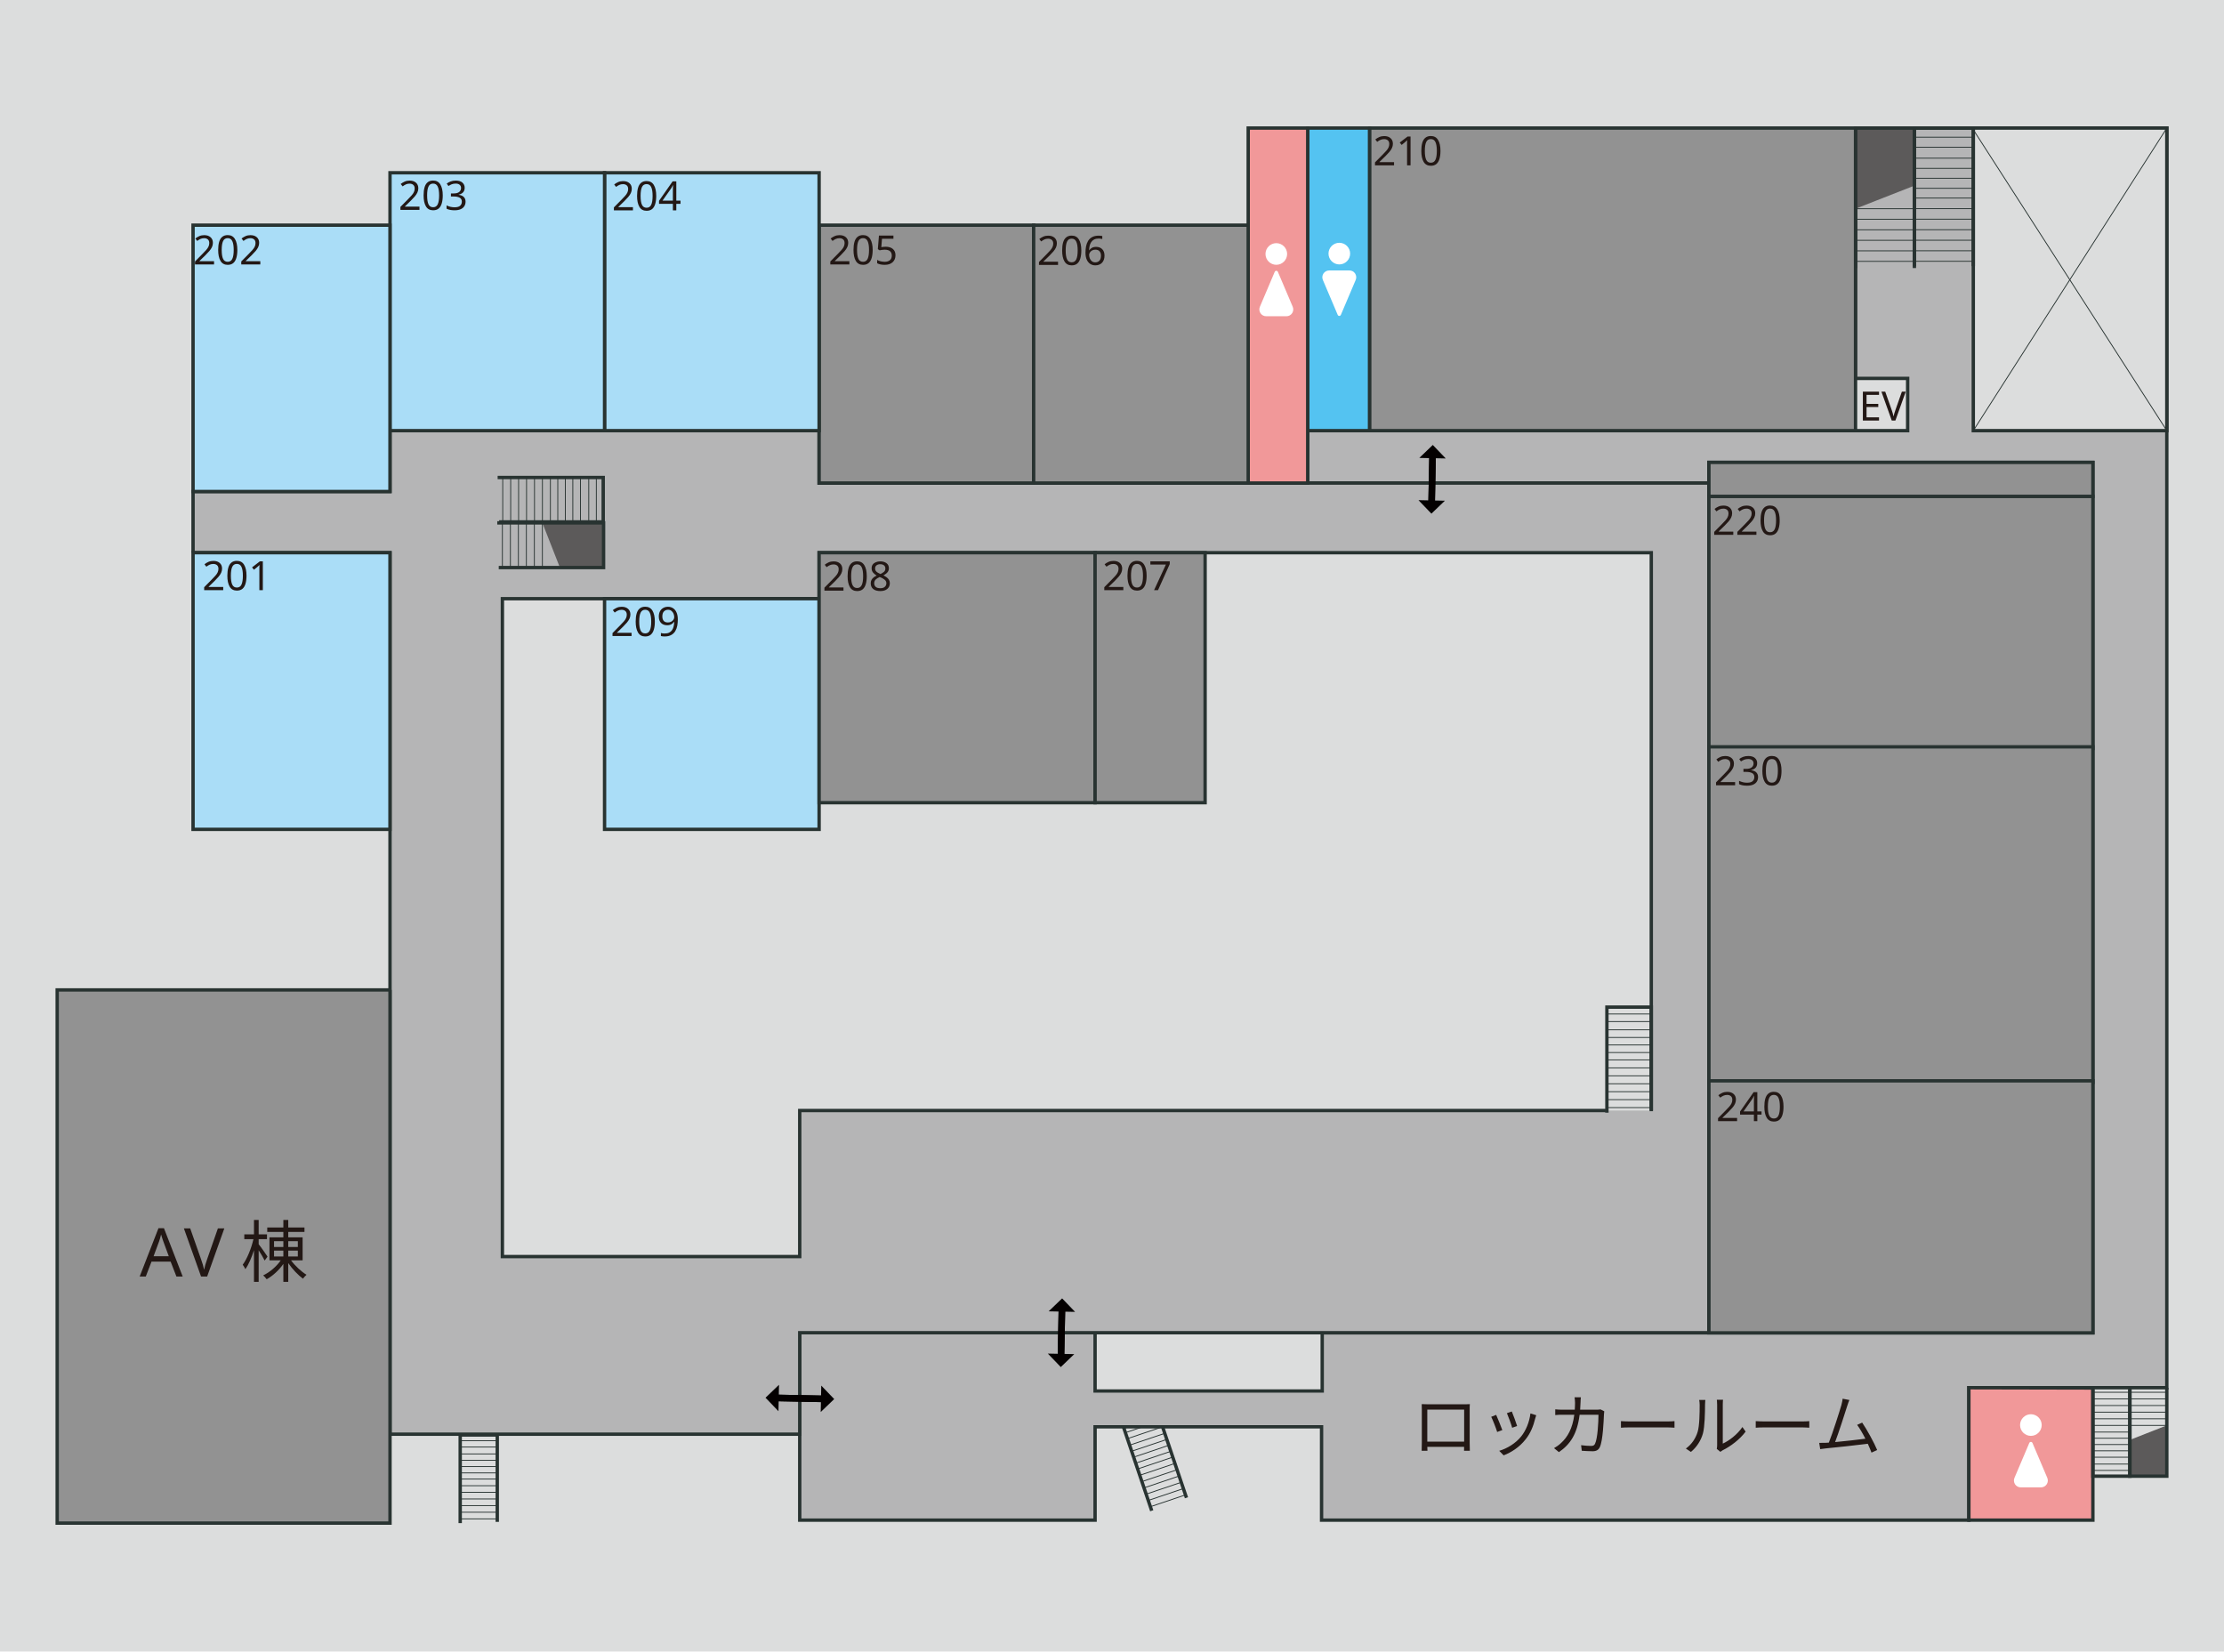
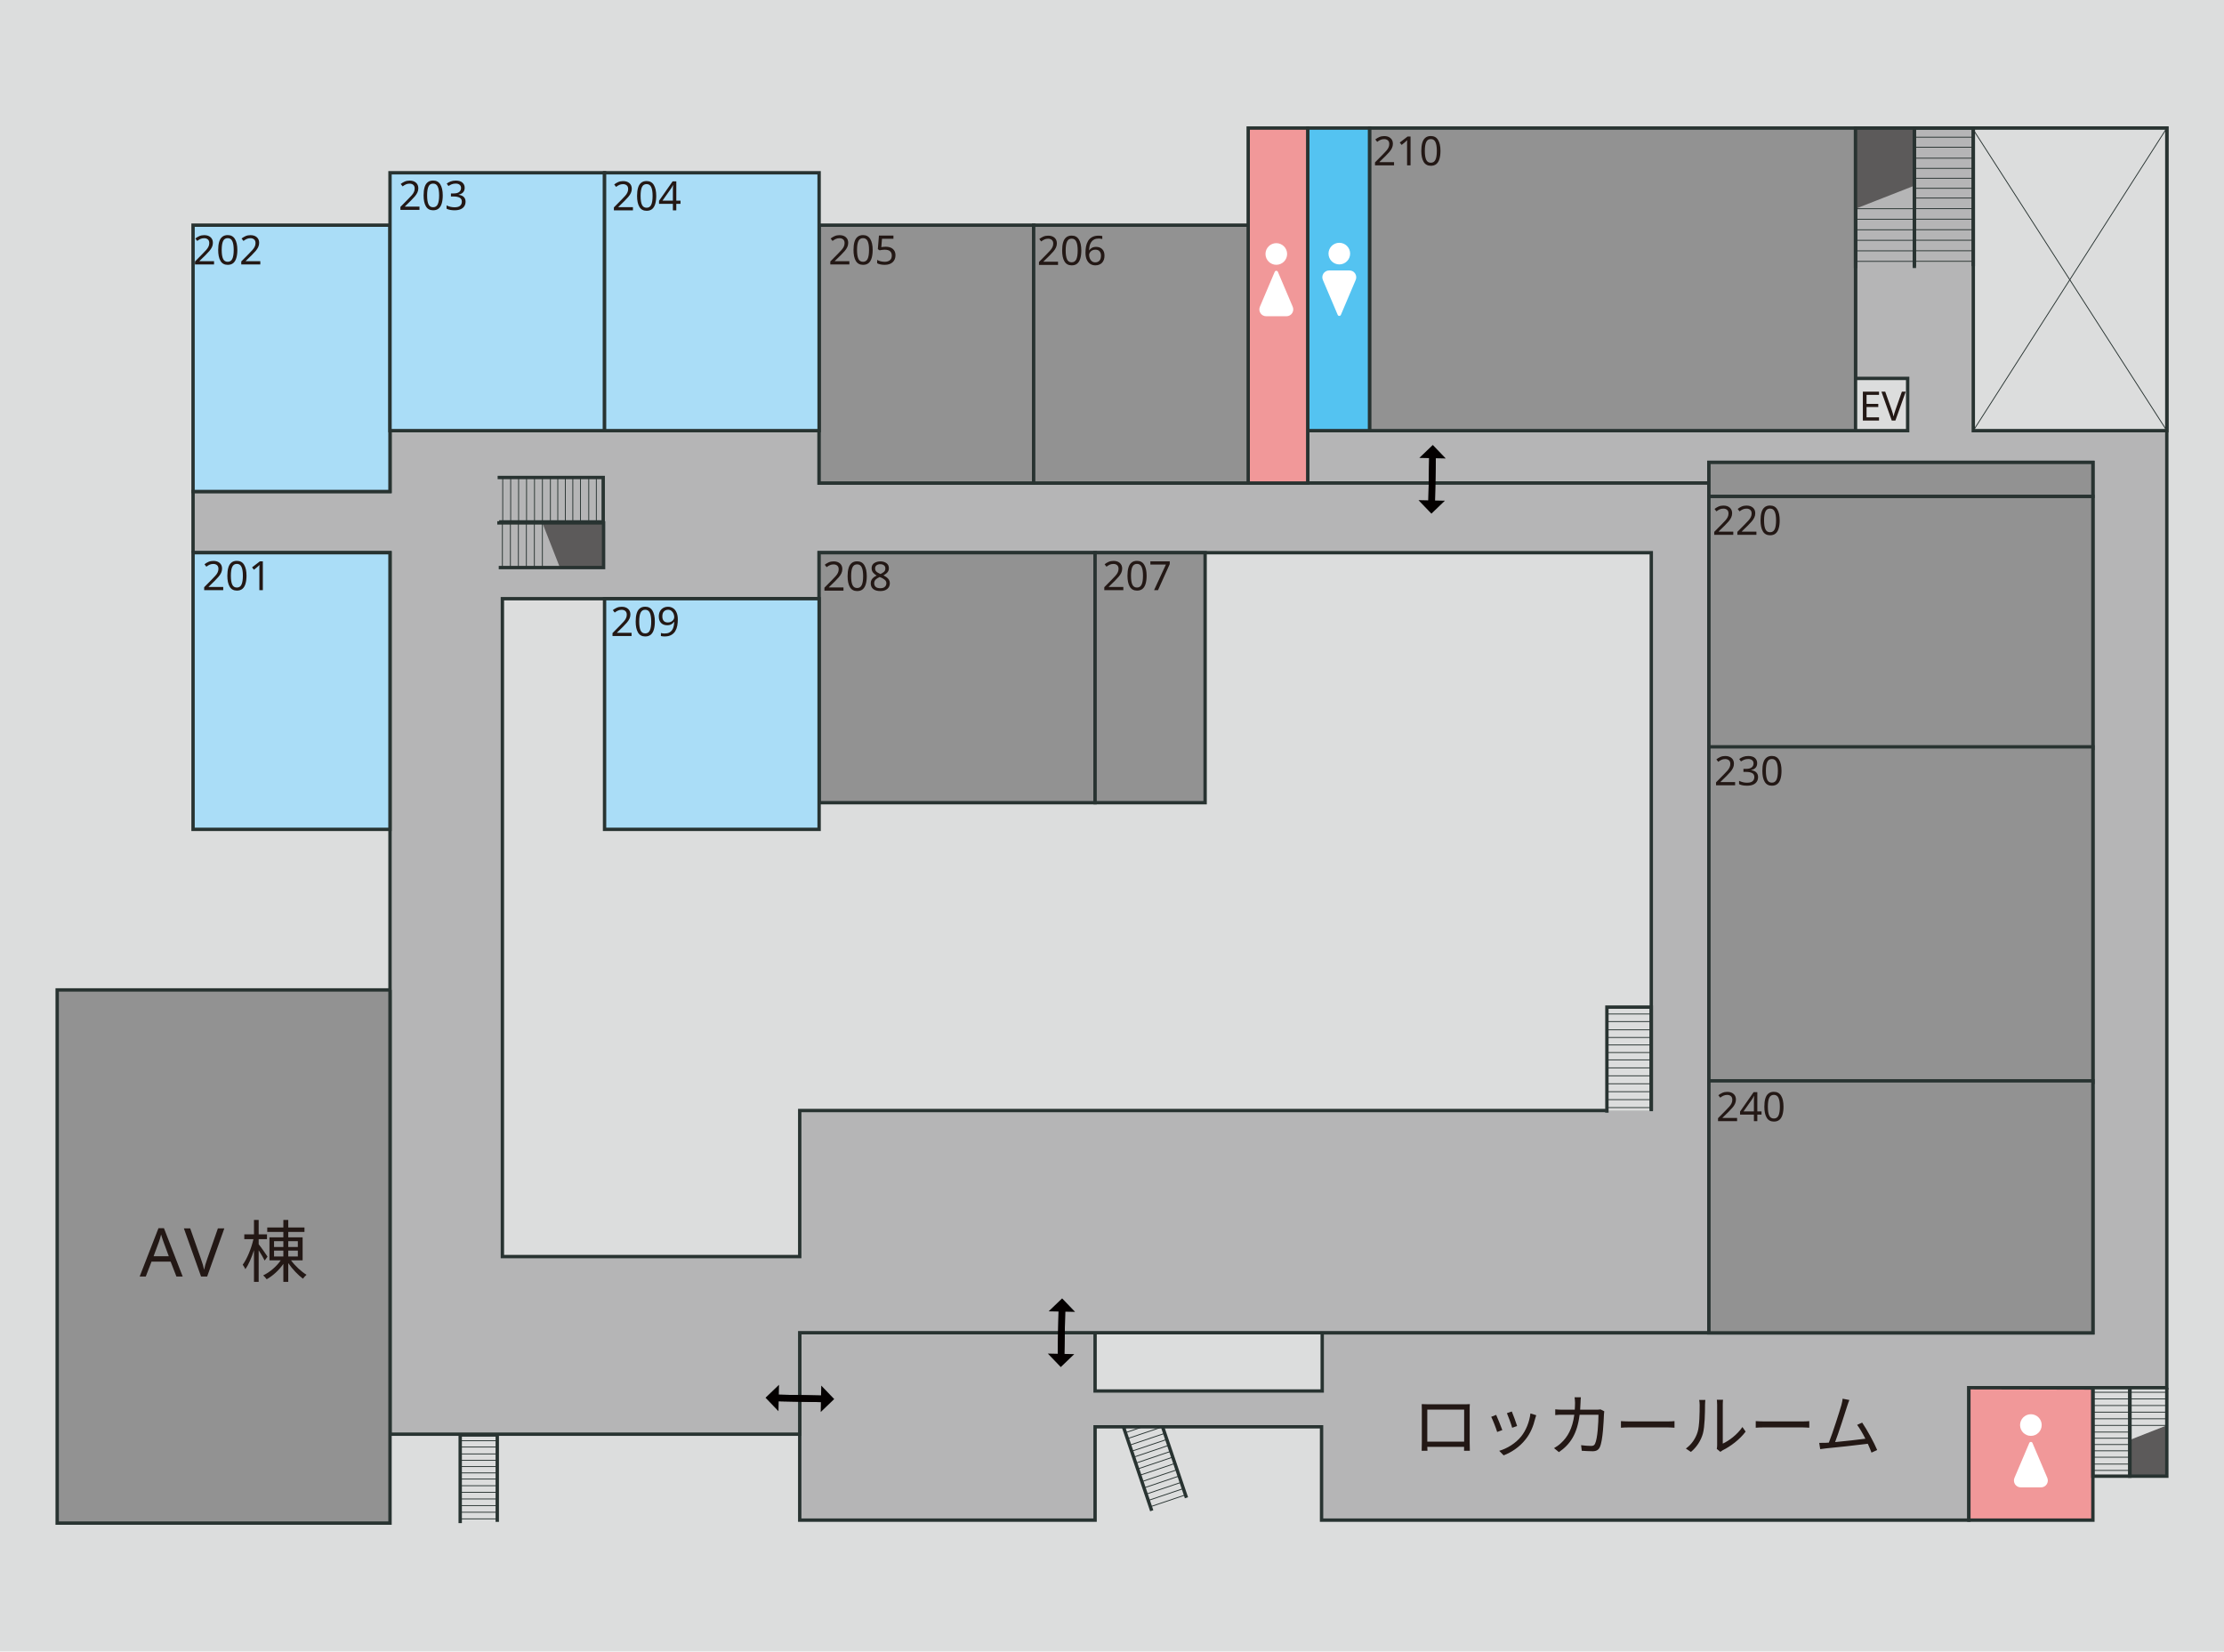
<svg xmlns="http://www.w3.org/2000/svg" viewBox="0 0 660 490">
  <g id="_景" data-name="背景">
    <polyline id="base" points="0 0 660 0 660 490 0 490" fill="#dcdddd" />
  </g>
  <g id="_下" data-name="廊下">
    <g id="_段" data-name="階段">
      <polyline points="341.79 448.33 333.43 423.54 343.86 420.02 352.1 444.47" fill="none" stroke="#283331" stroke-miterlimit="10" />
      <line x1="338.24" y1="437.81" x2="348.67" y2="434.29" fill="none" stroke="#283331" stroke-miterlimit="10" stroke-width=".25" />
      <line x1="338.87" y1="439.68" x2="349.3" y2="436.16" fill="none" stroke="#283331" stroke-miterlimit="10" stroke-width=".25" />
      <line x1="339.5" y1="441.54" x2="349.93" y2="438.02" fill="none" stroke="#283331" stroke-miterlimit="10" stroke-width=".25" />
      <line x1="340.13" y1="443.4" x2="350.55" y2="439.89" fill="none" stroke="#283331" stroke-miterlimit="10" stroke-width=".25" />
      <line x1="340.76" y1="445.27" x2="351.18" y2="441.75" fill="none" stroke="#283331" stroke-miterlimit="10" stroke-width=".25" />
      <line x1="351.81" y1="443.62" x2="341.39" y2="447.13" fill="none" stroke="#283331" stroke-miterlimit="10" stroke-width=".25" />
      <line x1="337.61" y1="435.93" x2="348.04" y2="432.42" fill="none" stroke="#283331" stroke-miterlimit="10" stroke-width=".25" />
      <line x1="337.03" y1="434.21" x2="347.45" y2="430.69" fill="none" stroke="#283331" stroke-miterlimit="10" stroke-width=".25" />
      <line x1="336.43" y1="432.43" x2="346.85" y2="428.91" fill="none" stroke="#283331" stroke-miterlimit="10" stroke-width=".25" />
      <line x1="335.84" y1="430.67" x2="346.26" y2="427.16" fill="none" stroke="#283331" stroke-miterlimit="10" stroke-width=".25" />
      <line x1="335.23" y1="428.87" x2="345.65" y2="425.36" fill="none" stroke="#283331" stroke-miterlimit="10" stroke-width=".25" />
      <line x1="334.58" y1="426.93" x2="345" y2="423.42" fill="none" stroke="#283331" stroke-miterlimit="10" stroke-width=".25" />
      <line x1="333.98" y1="425.16" x2="344.4" y2="421.64" fill="none" stroke="#283331" stroke-miterlimit="10" stroke-width=".25" />
    </g>
    <polyline points="388.08 143.35 388.08 127.8 550.65 127.8 566.12 127.8 566.12 112.3 550.62 112.3 550.65 38 643.03 38 643.03 411.82 584.29 411.82 584.29 451.11 392.19 451.11 392.19 423.42 324.98 423.42 324.98 451.11 237.33 451.11 237.33 395.5 324.98 395.5 324.98 412.79 392.38 412.79 392.38 395.54 621.09 395.54 621.09 137.22 507.14 137.22 507.14 143.35 388.08 143.35" fill="#b5b5b6" stroke="#283331" stroke-miterlimit="10" />
    <polyline points="57.29 164.02 57.29 145.86 115.74 145.86 115.74 127.8 243.08 127.8 243.08 143.35 507.14 143.35 507.14 395.5 237.33 395.5 237.33 425.61 115.74 425.61 115.74 164.02 57.29 164.02" fill="#b5b5b6" stroke="#283331" stroke-miterlimit="10" />
    <polyline points="490.04 329.56 490.04 164.02 357.63 164.02 243.08 164.02 243.08 177.67 179.41 177.67 149.09 177.67 149.09 372.9 237.33 372.9 237.33 329.56 476.51 329.56" fill="#dcdddd" stroke="#283331" stroke-miterlimit="10" />
    <g id="_印" data-name="矢印">
      <path d="M424.79,152.43l4-3.84-2.94-.06,.29-14.71-1.96-.04-.29,14.71-2.94-.06,3.84,4Z" fill="#040000" />
      <path d="M425.2,132.05l-4,3.84,2.94,.06-.29,14.71,1.96,.04,.29-14.71,2.94,.06-3.84-4Z" fill="#040000" />
    </g>
    <g id="_印-2" data-name="矢印">
      <path d="M314.8,405.69l4-3.84-2.94-.06,.29-14.71-1.96-.04-.29,14.71-2.94-.06,3.84,4Z" fill="#040000" />
      <path d="M315.2,385.31l-4,3.84,2.94,.06-.29,14.71,1.96,.04,.29-14.71,2.94,.06-3.84-4Z" fill="#040000" />
    </g>
    <g id="_印-3" data-name="矢印">
      <path d="M227.18,414.79l3.84,4,.06-2.94,14.71,.29,.04-1.96-14.71-.29,.06-2.94-4,3.84Z" fill="#040000" />
      <path d="M247.56,415.19l-3.84-4-.06,2.94-14.71-.29-.04,1.96,14.71,.29-.06,2.94,4-3.84Z" fill="#040000" />
    </g>
    <polyline points="585.6 38 585.6 127.8 643.03 127.8 643.03 38 585.6 38" fill="#dcdddd" stroke="#283331" stroke-miterlimit="10" />
    <line x1="643.03" y1="38" x2="585.6" y2="127.8" fill="none" stroke="#283331" stroke-miterlimit="10" stroke-width=".25" />
    <line x1="585.6" y1="38.49" x2="643.03" y2="127.8" fill="none" stroke="#283331" stroke-miterlimit="10" stroke-width=".25" />
  </g>
  <g id="_性用トイレ" data-name="男性用トイレ">
    <polyline points="388.08 127.8 406.45 127.8 406.45 38 388.08 38 388.08 127.8" fill="#54c3f1" stroke="#283331" stroke-miterlimit="10" />
  </g>
  <g id="_性用トイレ-2" data-name="女性用トイレ">
    <polyline points="370.42 143.35 388.08 143.35 388.08 38 370.42 38 370.42 143.35" fill="#f19899" stroke="#283331" stroke-miterlimit="10" />
    <polygon points="621.09 411.9 584.29 411.82 584.29 451.11 621.09 451.11 621.09 411.9" fill="#f19899" stroke="#283331" stroke-miterlimit="10" />
  </g>
  <g id="_用不可能教室等" data-name="使用不可能教室等">
    <rect x="243.08" y="66.82" width="63.67" height="76.53" fill="#929292" stroke="#283331" stroke-miterlimit="10" />
-     <rect x="179.41" y="51.27" width="63.67" height="76.53" fill="#aaddf7" stroke="#283331" stroke-miterlimit="10" />
-     <rect x="115.74" y="51.27" width="63.67" height="76.53" fill="#aaddf7" stroke="#283331" stroke-miterlimit="10" />
-     <rect x="57.29" y="164.02" width="58.44" height="82.1" fill="#aaddf7" stroke="#283331" stroke-miterlimit="10" />
-     <rect x="57.29" y="66.82" width="58.44" height="79.04" fill="#aaddf7" stroke="#283331" stroke-miterlimit="10" />
-     <rect x="179.41" y="177.67" width="63.67" height="68.45" fill="#aaddf7" stroke="#283331" stroke-miterlimit="10" />
    <rect x="306.75" y="66.82" width="63.67" height="76.53" fill="#929292" stroke="#283331" stroke-miterlimit="10" />
    <rect x="243.08" y="164.02" width="81.9" height="74.19" fill="#929292" stroke="#283331" stroke-miterlimit="10" />
    <rect x="324.98" y="164.02" width="32.65" height="74.19" fill="#929292" stroke="#283331" stroke-miterlimit="10" />
    <polyline points="115.74 293.77 16.97 293.77 16.97 452 115.74 452 115.74 293.77" fill="#929292" stroke="#283331" stroke-miterlimit="10" />
    <rect x="507.14" y="137.22" width="113.95" height="10.11" fill="#929292" stroke="#283331" stroke-miterlimit="10" />
+     <rect id="room210" x="406.49" y="38" width="144.16" height="89.8" fill="#929292" stroke="#283331" stroke-miterlimit="10" />
+     <rect id="room220" x="507.14" y="147.33" width="113.95" height="74.79" fill="#929292" stroke="#283331" stroke-miterlimit="10" />
+     <rect id="room230" x="507.14" y="221.63" width="113.95" height="99.6" fill="#929292" stroke="#283331" stroke-miterlimit="10" />
+     <rect id="room240" x="507.14" y="320.75" width="113.95" height="74.79" fill="#929292" stroke="#283331" stroke-miterlimit="10" />
  </g>
  <g id="_段-2" data-name="階段">
    <g>
      <polygon points="160.96 155.17 166.16 168.43 179.12 168.43 179.12 155.17 160.96 155.17" fill="#5c5a5a" />
      <polyline points="148.01 168.43 179.12 168.43 179.12 155.17 147.57 155.17" fill="none" stroke="#283331" stroke-miterlimit="10" />
      <line x1="160.96" y1="155.17" x2="160.96" y2="168.43" fill="none" stroke="#283331" stroke-miterlimit="10" stroke-width=".25" />
      <line x1="158.58" y1="155.17" x2="158.58" y2="168.43" fill="none" stroke="#283331" stroke-miterlimit="10" stroke-width=".25" />
      <line x1="156.21" y1="155.17" x2="156.21" y2="168.43" fill="none" stroke="#283331" stroke-miterlimit="10" stroke-width=".25" />
      <line x1="153.84" y1="155.17" x2="153.84" y2="168.43" fill="none" stroke="#283331" stroke-miterlimit="10" stroke-width=".25" />
      <line x1="151.47" y1="155.17" x2="151.47" y2="168.43" fill="none" stroke="#283331" stroke-miterlimit="10" stroke-width=".25" />
      <line x1="149.09" y1="155.17" x2="149.09" y2="168.43" fill="none" stroke="#283331" stroke-miterlimit="10" stroke-width=".25" />
    </g>
    <g>
      <polygon points="643.03 423 632.03 427.32 632.03 438.07 643.03 438.07 643.03 423" fill="#5c5a5a" />
      <polyline points="632.03 412.27 632.03 438.07 643.03 438.07 643.03 411.9" fill="none" stroke="#283331" stroke-miterlimit="10" />
      <line x1="643.03" y1="423" x2="632.03" y2="423" fill="none" stroke="#283331" stroke-miterlimit="10" stroke-width=".25" />
      <line x1="643.03" y1="421.04" x2="632.03" y2="421.04" fill="none" stroke="#283331" stroke-miterlimit="10" stroke-width=".25" />
      <line x1="643.03" y1="419.07" x2="632.03" y2="419.07" fill="none" stroke="#283331" stroke-miterlimit="10" stroke-width=".25" />
      <line x1="643.03" y1="417.1" x2="632.03" y2="417.1" fill="none" stroke="#283331" stroke-miterlimit="10" stroke-width=".25" />
      <line x1="643.03" y1="415.13" x2="632.03" y2="415.13" fill="none" stroke="#283331" stroke-miterlimit="10" stroke-width=".25" />
      <line x1="632.03" y1="413.17" x2="643.03" y2="413.17" fill="none" stroke="#283331" stroke-miterlimit="10" stroke-width=".25" />
    </g>
    <g>
      <polyline points="632.1 411.9 632.1 438.07 621.09 438.07 621.09 412.27" fill="none" stroke="#283331" stroke-miterlimit="10" />
      <line x1="632.1" y1="423" x2="621.09" y2="423" fill="none" stroke="#283331" stroke-miterlimit="10" stroke-width=".25" />
      <line x1="632.1" y1="421.04" x2="621.09" y2="421.04" fill="none" stroke="#283331" stroke-miterlimit="10" stroke-width=".25" />
      <line x1="632.1" y1="419.07" x2="621.09" y2="419.07" fill="none" stroke="#283331" stroke-miterlimit="10" stroke-width=".25" />
      <line x1="632.1" y1="417.1" x2="621.09" y2="417.1" fill="none" stroke="#283331" stroke-miterlimit="10" stroke-width=".25" />
      <line x1="632.1" y1="415.13" x2="621.09" y2="415.13" fill="none" stroke="#283331" stroke-miterlimit="10" stroke-width=".25" />
      <line x1="621.09" y1="413.17" x2="632.1" y2="413.17" fill="none" stroke="#283331" stroke-miterlimit="10" stroke-width=".25" />
      <line x1="632.1" y1="424.98" x2="621.09" y2="424.98" fill="none" stroke="#283331" stroke-miterlimit="10" stroke-width=".25" />
      <line x1="632.1" y1="426.81" x2="621.09" y2="426.81" fill="none" stroke="#283331" stroke-miterlimit="10" stroke-width=".25" />
      <line x1="632.1" y1="428.68" x2="621.09" y2="428.68" fill="none" stroke="#283331" stroke-miterlimit="10" stroke-width=".25" />
      <line x1="632.1" y1="430.54" x2="621.09" y2="430.54" fill="none" stroke="#283331" stroke-miterlimit="10" stroke-width=".25" />
      <line x1="632.1" y1="432.44" x2="621.09" y2="432.44" fill="none" stroke="#283331" stroke-miterlimit="10" stroke-width=".25" />
      <line x1="632.1" y1="434.48" x2="621.09" y2="434.48" fill="none" stroke="#283331" stroke-miterlimit="10" stroke-width=".25" />
      <line x1="632.1" y1="436.36" x2="621.09" y2="436.36" fill="none" stroke="#283331" stroke-miterlimit="10" stroke-width=".25" />
    </g>
    <g>
      <polyline points="136.57 452 136.57 425.84 147.57 425.84 147.57 451.63" fill="none" stroke="#283331" stroke-miterlimit="10" />
      <line x1="136.57" y1="440.9" x2="147.57" y2="440.9" fill="none" stroke="#283331" stroke-miterlimit="10" stroke-width=".25" />
      <line x1="136.57" y1="442.87" x2="147.57" y2="442.87" fill="none" stroke="#283331" stroke-miterlimit="10" stroke-width=".25" />
      <line x1="136.57" y1="444.83" x2="147.57" y2="444.83" fill="none" stroke="#283331" stroke-miterlimit="10" stroke-width=".25" />
      <line x1="136.57" y1="446.8" x2="147.57" y2="446.8" fill="none" stroke="#283331" stroke-miterlimit="10" stroke-width=".25" />
      <line x1="136.57" y1="448.77" x2="147.57" y2="448.77" fill="none" stroke="#283331" stroke-miterlimit="10" stroke-width=".25" />
      <line x1="147.57" y1="450.74" x2="136.57" y2="450.74" fill="none" stroke="#283331" stroke-miterlimit="10" stroke-width=".25" />
      <line x1="136.57" y1="438.92" x2="147.57" y2="438.92" fill="none" stroke="#283331" stroke-miterlimit="10" stroke-width=".25" />
      <line x1="136.57" y1="437.1" x2="147.57" y2="437.1" fill="none" stroke="#283331" stroke-miterlimit="10" stroke-width=".25" />
      <line x1="136.57" y1="435.22" x2="147.57" y2="435.22" fill="none" stroke="#283331" stroke-miterlimit="10" stroke-width=".25" />
      <line x1="136.57" y1="433.37" x2="147.57" y2="433.37" fill="none" stroke="#283331" stroke-miterlimit="10" stroke-width=".25" />
      <line x1="136.57" y1="431.47" x2="147.57" y2="431.47" fill="none" stroke="#283331" stroke-miterlimit="10" stroke-width=".25" />
      <line x1="136.57" y1="429.42" x2="147.57" y2="429.42" fill="none" stroke="#283331" stroke-miterlimit="10" stroke-width=".25" />
      <line x1="136.57" y1="427.54" x2="147.57" y2="427.54" fill="none" stroke="#283331" stroke-miterlimit="10" stroke-width=".25" />
    </g>
    <g>
      <polyline points="147.68 141.7 179.01 141.7 179.01 154.88 148.12 154.88" fill="none" stroke="#283331" stroke-miterlimit="10" />
      <line x1="160.97" y1="141.7" x2="160.97" y2="154.88" fill="none" stroke="#283331" stroke-miterlimit="10" stroke-width=".25" />
      <line x1="158.62" y1="141.7" x2="158.62" y2="154.88" fill="none" stroke="#283331" stroke-miterlimit="10" stroke-width=".25" />
      <line x1="156.26" y1="141.7" x2="156.26" y2="154.88" fill="none" stroke="#283331" stroke-miterlimit="10" stroke-width=".25" />
      <line x1="153.9" y1="141.7" x2="153.9" y2="154.88" fill="none" stroke="#283331" stroke-miterlimit="10" stroke-width=".25" />
      <line x1="151.55" y1="141.7" x2="151.55" y2="154.88" fill="none" stroke="#283331" stroke-miterlimit="10" stroke-width=".25" />
      <line x1="149.19" y1="154.88" x2="149.19" y2="141.7" fill="none" stroke="#283331" stroke-miterlimit="10" stroke-width=".25" />
      <line x1="163.34" y1="141.7" x2="163.34" y2="154.88" fill="none" stroke="#283331" stroke-miterlimit="10" stroke-width=".25" />
      <line x1="165.53" y1="141.7" x2="165.53" y2="154.88" fill="none" stroke="#283331" stroke-miterlimit="10" stroke-width=".25" />
      <line x1="167.77" y1="141.7" x2="167.77" y2="154.88" fill="none" stroke="#283331" stroke-miterlimit="10" stroke-width=".25" />
      <line x1="169.99" y1="141.7" x2="169.99" y2="154.88" fill="none" stroke="#283331" stroke-miterlimit="10" stroke-width=".25" />
      <line x1="172.27" y1="141.7" x2="172.27" y2="154.88" fill="none" stroke="#283331" stroke-miterlimit="10" stroke-width=".25" />
      <line x1="174.72" y1="141.7" x2="174.72" y2="154.88" fill="none" stroke="#283331" stroke-miterlimit="10" stroke-width=".25" />
      <line x1="176.97" y1="141.7" x2="176.97" y2="154.88" fill="none" stroke="#283331" stroke-miterlimit="10" stroke-width=".25" />
    </g>
    <g>
      <polyline points="476.87 330.2 476.87 298.87 490.04 298.87 490.04 329.76" fill="none" stroke="#283331" stroke-miterlimit="10" />
      <line x1="476.87" y1="316.9" x2="490.04" y2="316.9" fill="none" stroke="#283331" stroke-miterlimit="10" stroke-width=".25" />
      <line x1="476.87" y1="319.26" x2="490.04" y2="319.26" fill="none" stroke="#283331" stroke-miterlimit="10" stroke-width=".25" />
      <line x1="476.87" y1="321.62" x2="490.04" y2="321.62" fill="none" stroke="#283331" stroke-miterlimit="10" stroke-width=".25" />
      <line x1="476.87" y1="323.97" x2="490.04" y2="323.97" fill="none" stroke="#283331" stroke-miterlimit="10" stroke-width=".25" />
      <line x1="476.87" y1="326.33" x2="490.04" y2="326.33" fill="none" stroke="#283331" stroke-miterlimit="10" stroke-width=".25" />
      <line x1="490.04" y1="328.69" x2="476.87" y2="328.69" fill="none" stroke="#283331" stroke-miterlimit="10" stroke-width=".25" />
      <line x1="476.87" y1="314.53" x2="490.04" y2="314.53" fill="none" stroke="#283331" stroke-miterlimit="10" stroke-width=".25" />
      <line x1="476.87" y1="312.35" x2="490.04" y2="312.35" fill="none" stroke="#283331" stroke-miterlimit="10" stroke-width=".25" />
      <line x1="476.87" y1="310.1" x2="490.04" y2="310.1" fill="none" stroke="#283331" stroke-miterlimit="10" stroke-width=".25" />
      <line x1="476.87" y1="307.88" x2="490.04" y2="307.88" fill="none" stroke="#283331" stroke-miterlimit="10" stroke-width=".25" />
      <line x1="476.87" y1="305.61" x2="490.04" y2="305.61" fill="none" stroke="#283331" stroke-miterlimit="10" stroke-width=".25" />
      <line x1="476.87" y1="303.16" x2="490.04" y2="303.16" fill="none" stroke="#283331" stroke-miterlimit="10" stroke-width=".25" />
      <line x1="476.87" y1="300.91" x2="490.04" y2="300.91" fill="none" stroke="#283331" stroke-miterlimit="10" stroke-width=".25" />
    </g>
    <g>
      <polygon points="550.65 61.94 568.12 55.09 568.12 38.02 550.65 38.02 550.65 61.94" fill="#5c5a5a" />
      <polyline points="568.12 78.99 568.12 38.02 550.65 38.02 550.65 79.57" fill="none" stroke="#283331" stroke-miterlimit="10" />
      <line x1="550.65" y1="61.94" x2="568.12" y2="61.94" fill="none" stroke="#283331" stroke-miterlimit="10" stroke-width=".25" />
      <line x1="550.65" y1="65.06" x2="568.12" y2="65.06" fill="none" stroke="#283331" stroke-miterlimit="10" stroke-width=".25" />
      <line x1="550.65" y1="68.19" x2="568.12" y2="68.19" fill="none" stroke="#283331" stroke-miterlimit="10" stroke-width=".25" />
      <line x1="550.65" y1="71.31" x2="568.12" y2="71.31" fill="none" stroke="#283331" stroke-miterlimit="10" stroke-width=".25" />
      <line x1="550.65" y1="74.44" x2="568.12" y2="74.44" fill="none" stroke="#283331" stroke-miterlimit="10" stroke-width=".25" />
      <line x1="550.65" y1="77.56" x2="568.12" y2="77.56" fill="none" stroke="#283331" stroke-miterlimit="10" stroke-width=".25" />
    </g>
    <g>
      <polyline points="568.12 79.55 568.12 38 585.6 38 585.6 78.97" fill="none" stroke="#283331" stroke-miterlimit="10" />
      <line x1="568.12" y1="61.92" x2="585.6" y2="61.92" fill="none" stroke="#283331" stroke-miterlimit="10" stroke-width=".25" />
      <line x1="568.12" y1="65.04" x2="585.6" y2="65.04" fill="none" stroke="#283331" stroke-miterlimit="10" stroke-width=".25" />
      <line x1="568.12" y1="68.17" x2="585.6" y2="68.17" fill="none" stroke="#283331" stroke-miterlimit="10" stroke-width=".25" />
      <line x1="568.12" y1="71.29" x2="585.6" y2="71.29" fill="none" stroke="#283331" stroke-miterlimit="10" stroke-width=".25" />
      <line x1="568.12" y1="74.42" x2="585.6" y2="74.42" fill="none" stroke="#283331" stroke-miterlimit="10" stroke-width=".25" />
      <line x1="585.6" y1="77.54" x2="568.12" y2="77.54" fill="none" stroke="#283331" stroke-miterlimit="10" stroke-width=".25" />
      <line x1="568.12" y1="58.77" x2="585.6" y2="58.77" fill="none" stroke="#283331" stroke-miterlimit="10" stroke-width=".25" />
      <line x1="568.12" y1="55.88" x2="585.6" y2="55.88" fill="none" stroke="#283331" stroke-miterlimit="10" stroke-width=".25" />
      <line x1="568.12" y1="52.9" x2="585.6" y2="52.9" fill="none" stroke="#283331" stroke-miterlimit="10" stroke-width=".25" />
      <line x1="568.12" y1="49.96" x2="585.6" y2="49.96" fill="none" stroke="#283331" stroke-miterlimit="10" stroke-width=".25" />
      <line x1="568.12" y1="46.94" x2="585.6" y2="46.94" fill="none" stroke="#283331" stroke-miterlimit="10" stroke-width=".25" />
      <line x1="568.12" y1="43.69" x2="585.6" y2="43.69" fill="none" stroke="#283331" stroke-miterlimit="10" stroke-width=".25" />
      <line x1="568.12" y1="40.71" x2="585.6" y2="40.71" fill="none" stroke="#283331" stroke-miterlimit="10" stroke-width=".25" />
    </g>
  </g>
  <g id="_イレマーク" data-name="トイレマーク">
    <g id="_女" data-name="男女">
      <path d="M397.46,78.47c1.77,0,3.21-1.44,3.21-3.21s-1.44-3.21-3.21-3.21-3.21,1.44-3.21,3.21,1.44,3.21,3.21,3.21Z" fill="#fff" />
      <path d="M400.46,80.26h-6.02c-.68,0-1.31,.34-1.69,.91-.37,.57-.44,1.28-.17,1.91l4.4,10.36c.08,.19,.26,.31,.47,.31s.39-.12,.47-.31l4.4-10.36c.27-.62,.2-1.34-.17-1.91-.37-.57-1.01-.91-1.69-.91Z" fill="#fff" />
    </g>
    <g id="_女-2" data-name="男女">
      <path d="M602.69,426.11c1.77,0,3.21-1.44,3.21-3.21s-1.44-3.21-3.21-3.21-3.21,1.44-3.21,3.21,1.44,3.21,3.21,3.21Z" fill="#fff" />
      <path d="M607.56,438.57l-4.4-10.36c-.08-.19-.26-.31-.47-.31s-.39,.12-.47,.31l-4.4,10.36c-.27,.62-.2,1.34,.17,1.91,.37,.57,1.01,.91,1.69,.91h6.02c.68,0,1.31-.34,1.69-.91,.37-.57,.44-1.28,.17-1.91Z" fill="#fff" />
    </g>
    <g id="_女-3" data-name="男女">
      <path d="M378.76,78.58c1.77,0,3.21-1.44,3.21-3.21s-1.44-3.21-3.21-3.21-3.21,1.44-3.21,3.21,1.44,3.21,3.21,3.21Z" fill="#fff" />
      <path d="M383.63,91.03l-4.4-10.36c-.08-.19-.26-.31-.47-.31s-.39,.12-.47,.31l-4.4,10.36c-.27,.62-.2,1.34,.17,1.91,.37,.57,1.01,.91,1.69,.91h6.02c.68,0,1.31-.34,1.69-.91,.37-.57,.44-1.28,.17-1.91Z" fill="#fff" />
    </g>
  </g>
  <g id="MLOC-available">
-     <rect id="room210" x="406.49" y="38" width="144.16" height="89.8" fill="#929292" stroke="#283331" stroke-miterlimit="10" />
-     <rect id="room220" x="507.14" y="147.33" width="113.95" height="74.79" fill="#929292" stroke="#283331" stroke-miterlimit="10" />
-     <rect id="room230" x="507.14" y="221.63" width="113.95" height="99.6" fill="#929292" stroke="#283331" stroke-miterlimit="10" />
-     <rect id="room240" x="507.14" y="320.75" width="113.95" height="74.79" fill="#929292" stroke="#283331" stroke-miterlimit="10" />
+     <rect id="4-6_room201_s" x="57.29" y="164.02" width="58.44" height="82.1" fill="#aaddf7" stroke="#283331" stroke-miterlimit="10" />
+     <rect id="4-6_room202_s" x="57.29" y="66.82" width="58.44" height="79.04" fill="#aaddf7" stroke="#283331" stroke-miterlimit="10" />
+     <rect id="4-6_room203_s" x="115.74" y="51.27" width="63.67" height="76.53" fill="#aaddf7" stroke="#283331" stroke-miterlimit="10" />
+     <rect id="4-6_room204_s" x="179.41" y="51.27" width="63.67" height="76.53" fill="#aaddf7" stroke="#283331" stroke-miterlimit="10" />
+     <rect id="4-6_room209_s" x="179.41" y="177.67" width="63.67" height="68.45" fill="#aaddf7" stroke="#283331" stroke-miterlimit="10" />
  </g>
  <g id="MNOINT-word">
    <text transform="translate(551.67 124.8)" fill="#231815" font-family="KozGoPr6N-Regular-83pv-RKSJ-H, Kozuka Gothic Pr6N" font-size="12">
      <tspan x="0" y="0">EV</tspan>
    </text>
    <text transform="translate(57.29 78.47)" fill="#231815" font-family="KozGoPr6N-Regular-83pv-RKSJ-H, Kozuka Gothic Pr6N" font-size="12">
      <tspan x="0" y="0">202</tspan>
    </text>
    <text transform="translate(41.45 378.82)" fill="#231815" font-family="KozGoPr6N-Regular-83pv-RKSJ-H, Kozuka Gothic Pr6N" font-size="20">
      <tspan x="0" y="0">A</tspan>
      <tspan x="13.12" y="0" letter-spacing=".25em">V</tspan>
      <tspan x="30" y="0">棟</tspan>
    </text>
    <text transform="translate(418.99 430.39)" fill="#231815" font-family="KozGoPr6N-Regular-83pv-RKSJ-H, Kozuka Gothic Pr6N" font-size="20">
      <tspan x="0" y="0">ロッカールーム</tspan>
    </text>
    <text transform="translate(118.25 62.28)" fill="#231815" font-family="KozGoPr6N-Regular-83pv-RKSJ-H, Kozuka Gothic Pr6N" font-size="12">
      <tspan x="0" y="0">203</tspan>
    </text>
    <text transform="translate(181.6 62.43)" fill="#231815" font-family="KozGoPr6N-Regular-83pv-RKSJ-H, Kozuka Gothic Pr6N" font-size="12">
      <tspan x="0" y="0">204</tspan>
    </text>
    <text transform="translate(245.83 78.47)" fill="#231815" font-family="KozGoPr6N-Regular-83pv-RKSJ-H, Kozuka Gothic Pr6N" font-size="12">
      <tspan x="0" y="0">205</tspan>
    </text>
    <text transform="translate(307.75 78.62)" fill="#231815" font-family="KozGoPr6N-Regular-83pv-RKSJ-H, Kozuka Gothic Pr6N" font-size="12">
      <tspan x="0" y="0">206</tspan>
    </text>
    <text transform="translate(327.13 175.14)" fill="#231815" font-family="KozGoPr6N-Regular-83pv-RKSJ-H, Kozuka Gothic Pr6N" font-size="12">
      <tspan x="0" y="0">207</tspan>
    </text>
    <text transform="translate(244.08 175.28)" fill="#231815" font-family="KozGoPr6N-Regular-83pv-RKSJ-H, Kozuka Gothic Pr6N" font-size="12">
      <tspan x="0" y="0">208</tspan>
    </text>
    <text transform="translate(181.19 188.75)" fill="#231815" font-family="KozGoPr6N-Regular-83pv-RKSJ-H, Kozuka Gothic Pr6N" font-size="12">
      <tspan x="0" y="0">209</tspan>
    </text>
    <text transform="translate(60.01 175.14)" fill="#231815" font-family="KozGoPr6N-Regular-83pv-RKSJ-H, Kozuka Gothic Pr6N" font-size="12">
      <tspan x="0" y="0">201</tspan>
    </text>
    <text transform="translate(407.47 49.07)" fill="#231815" font-family="KozGoPr6N-Regular-83pv-RKSJ-H, Kozuka Gothic Pr6N" font-size="12">
      <tspan x="0" y="0">210</tspan>
    </text>
    <text transform="translate(508.14 158.72)" fill="#231815" font-family="KozGoPr6N-Regular-83pv-RKSJ-H, Kozuka Gothic Pr6N" font-size="12">
      <tspan x="0" y="0">220</tspan>
    </text>
    <text transform="translate(508.68 233.04)" fill="#231815" font-family="KozGoPr6N-Regular-83pv-RKSJ-H, Kozuka Gothic Pr6N" font-size="12">
      <tspan x="0" y="0">230</tspan>
    </text>
    <text transform="translate(509.27 332.71)" fill="#231815" font-family="KozGoPr6N-Regular-83pv-RKSJ-H, Kozuka Gothic Pr6N" font-size="12">
      <tspan x="0" y="0">240</tspan>
    </text>
  </g>
</svg>
